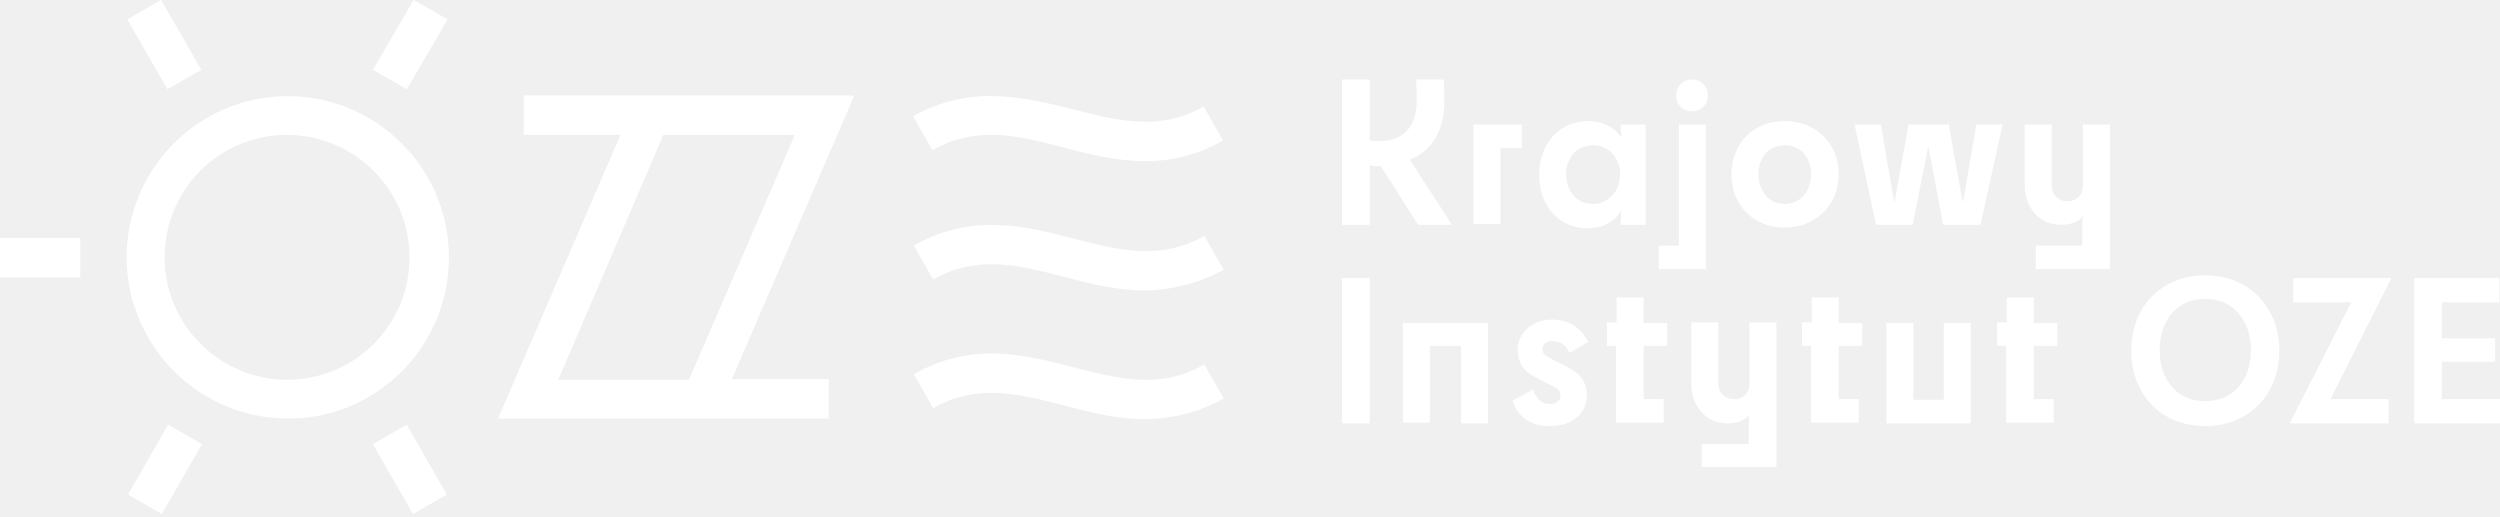
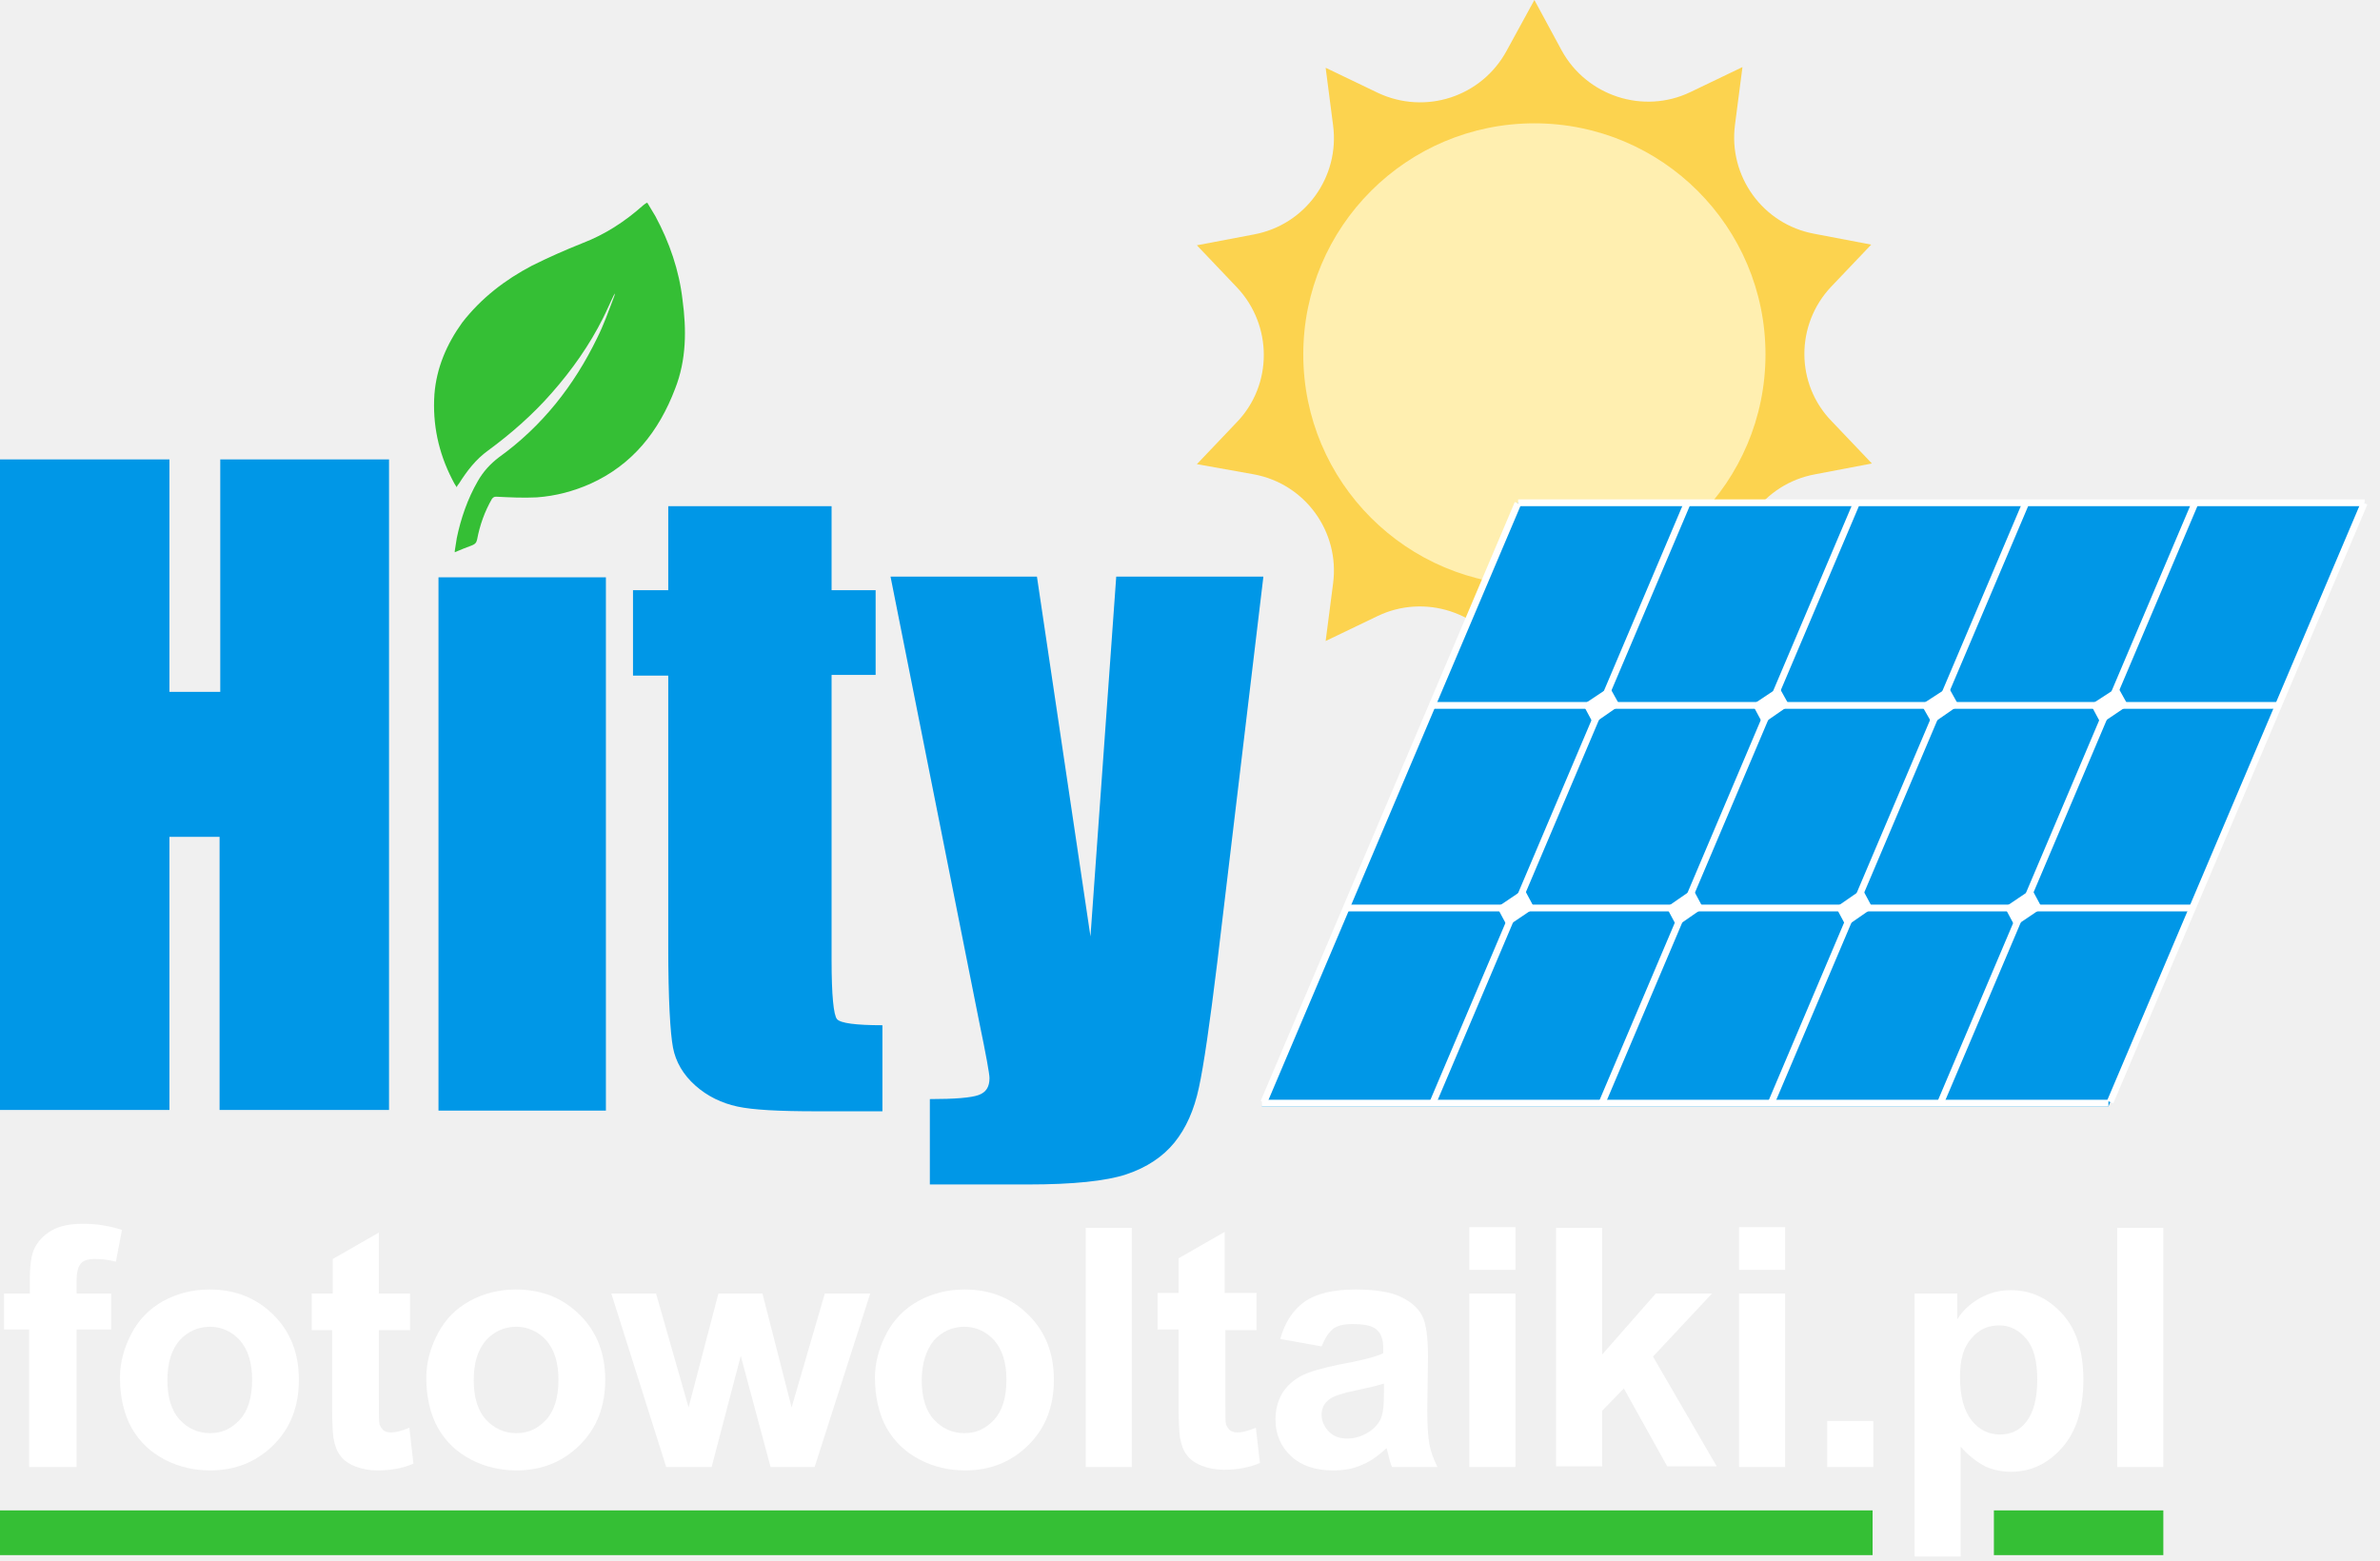
- <svg xmlns="http://www.w3.org/2000/svg" width="300" height="62" viewBox="0 0 300 62" fill="none">
-   <path d="M161.041 9.546H164.361V16.851C164.776 16.934 165.191 16.934 165.606 16.934C168.263 16.934 170.006 15.274 170.006 12.203C170.006 11.372 170.006 10.293 169.923 9.546H173.243C173.326 10.376 173.326 11.372 173.326 12.12C173.326 15.523 171.915 18.096 169.176 19.175L174.24 26.978H170.172L165.689 19.922C165.523 19.922 165.44 19.922 165.274 19.922C164.942 19.922 164.693 19.922 164.361 19.839V26.978H161.041V9.546Z" fill="white" />
-   <path d="M182.623 14.942V17.764H180.05V26.895H176.812V14.942H182.623Z" fill="white" />
-   <path d="M190.592 14.527C192.418 14.527 193.83 15.357 194.494 16.436H194.577C194.577 16.27 194.494 16.021 194.494 15.357V14.942H197.482V26.978H194.494V26.397C194.494 25.899 194.494 25.567 194.577 25.318H194.494C193.83 26.563 192.335 27.393 190.509 27.393C187.106 27.393 184.698 24.737 184.698 21.002C184.698 17.266 187.106 14.527 190.592 14.527ZM194.411 20.919C194.411 18.843 192.999 17.432 191.173 17.432C189.264 17.432 187.936 18.843 187.936 20.919C187.936 22.994 189.264 24.488 191.173 24.488C192.999 24.405 194.411 22.994 194.411 20.919Z" fill="white" />
-   <path d="M199.059 32.291V29.469H201.467V14.942H204.704V32.291H199.059ZM201.135 11.455C201.135 10.376 201.965 9.546 203.044 9.546C204.123 9.546 204.953 10.376 204.953 11.455C204.953 12.534 204.123 13.365 203.044 13.365C201.965 13.365 201.135 12.534 201.135 11.455Z" fill="white" />
-   <path d="M207.776 20.919C207.776 17.183 210.432 14.527 214.167 14.527C217.903 14.527 220.642 17.183 220.642 20.919C220.642 24.571 217.903 27.311 214.167 27.311C210.432 27.311 207.776 24.654 207.776 20.919ZM217.322 20.919C217.322 18.843 216.077 17.432 214.167 17.432C212.258 17.432 211.013 18.843 211.013 20.919C211.013 22.994 212.341 24.488 214.167 24.488C216.077 24.405 217.322 22.994 217.322 20.919Z" fill="white" />
-   <path d="M237.659 26.978H233.177L231.433 17.764H231.35L229.524 26.978H225.125L222.551 14.942H225.706L227.283 24.156H227.366L229.026 14.942H233.841L235.501 24.156H235.584L237.161 14.942H240.316L237.659 26.978Z" fill="white" />
-   <path d="M244.217 29.468H249.861V27.061C249.861 26.563 249.861 26.231 249.944 25.982H249.861C249.612 26.397 248.865 26.978 247.288 26.978C244.798 26.978 242.972 24.986 242.972 22.247V14.942H246.209V22.33C246.209 23.409 247.039 24.156 248.118 24.156C249.197 24.156 249.944 23.409 249.944 22.33V14.942H253.182V32.291H244.3V29.468H244.217Z" fill="white" />
-   <path d="M161.04 33.37H164.361V50.802H161.04V33.37Z" fill="white" />
-   <path d="M178.556 38.766V50.802H175.318V41.505H171.583V50.719H168.345V38.766H178.556Z" fill="white" />
-   <path d="M186.358 43.165L187.853 43.913C189.181 44.577 190.426 45.49 190.426 47.399C190.426 49.557 188.766 51.134 185.943 51.134C183.287 51.134 181.959 49.64 181.544 48.063L183.951 46.735C184.2 47.482 184.781 48.478 186.026 48.478C186.774 48.478 187.272 48.063 187.272 47.399C187.272 46.901 186.94 46.569 185.943 46.154L184.698 45.49C183.37 44.826 182.125 44.079 182.125 41.92C182.125 40.011 183.868 38.351 186.192 38.351C188.6 38.351 189.845 39.596 190.592 41.007L188.351 42.335C187.936 41.505 187.272 40.924 186.275 40.924C185.611 40.924 185.113 41.256 185.113 41.837C185.03 42.418 185.362 42.667 186.358 43.165Z" fill="white" />
-   <path d="M193.996 41.505H192.833V38.683H193.996V35.695H197.233V38.766H200.055V41.505H197.233V47.897H199.64V50.719H193.913V41.505H193.996Z" fill="white" />
-   <path d="M204.206 53.293H209.85V50.885C209.85 50.387 209.85 50.055 209.933 49.806H209.85C209.601 50.221 208.854 50.802 207.277 50.802C204.787 50.802 202.961 48.81 202.961 46.071V38.683H206.198V46.071C206.198 47.15 207.028 47.897 208.107 47.897C209.186 47.897 209.933 47.15 209.933 46.071V38.683H213.171V56.032H204.206V53.293Z" fill="white" />
-   <path d="M217.404 41.505H216.242V38.683H217.404V35.695H220.642V38.766H223.464V41.505H220.642V47.897H223.049V50.719H217.321V41.505H217.404Z" fill="white" />
-   <path d="M226.37 50.719V38.766H229.607V47.98H233.26V38.766H236.497V50.802H226.37V50.719Z" fill="white" />
-   <path d="M240.813 41.505H239.651V38.683H240.813V35.695H244.051V38.766H246.873V41.505H244.051V47.897H246.458V50.719H240.73V41.505H240.813Z" fill="white" />
-   <path d="M255.756 42.086C255.756 36.774 259.408 33.038 264.638 33.038C269.867 33.038 273.52 36.857 273.52 42.086C273.52 47.316 269.867 51.134 264.638 51.134C259.325 51.134 255.756 47.316 255.756 42.086ZM270.116 42.003C270.116 38.434 267.958 35.86 264.638 35.86C261.317 35.86 259.159 38.351 259.159 42.003C259.159 45.656 261.317 48.146 264.638 48.146C267.958 48.146 270.116 45.656 270.116 42.003Z" fill="white" />
-   <path d="M275.18 33.37H286.967L279.663 47.897H286.635V50.802H274.765L282.153 36.276H275.18V33.37Z" fill="white" />
-   <path d="M289.707 33.37H299.917V36.276H293.027V40.592H299.419V43.414H293.027V47.897H300V50.802H289.707V33.37Z" fill="white" />
-   <path d="M53.874 30.88C53.874 20.172 45.158 11.539 34.532 11.539C23.824 11.539 15.191 20.255 15.191 30.88C15.191 41.505 23.907 50.221 34.532 50.221C45.158 50.304 53.874 41.588 53.874 30.88ZM34.449 45.573C26.397 45.573 19.756 39.015 19.756 30.88C19.756 22.745 26.314 16.187 34.449 16.187C42.501 16.187 49.142 22.745 49.142 30.88C49.142 39.015 42.584 45.573 34.449 45.573ZM0 28.556H9.629V33.287H0V28.556ZM20.172 50.968L24.239 53.293L19.424 61.677L15.357 59.352L20.172 50.968ZM48.81 10.708L44.743 8.384L49.64 0L53.708 2.324L48.81 10.708ZM48.81 50.968L53.625 59.352L49.557 61.677L44.743 53.293L48.81 50.968ZM20.088 10.708L15.274 2.324L19.341 0L24.156 8.384L20.088 10.708Z" fill="white" />
-   <path d="M102.518 11.456H62.839V16.187H74.461L59.768 50.221H99.447V45.49H87.825L102.518 11.456ZM66.99 45.573L79.607 16.187H95.379L82.679 45.573H66.99Z" fill="white" />
-   <path d="M137.465 19.342C133.979 19.342 130.658 18.512 127.587 17.681C122.025 16.27 117.211 15.025 111.898 18.014L109.574 13.946C116.547 10.044 123.021 11.705 128.749 13.116C134.311 14.527 139.125 15.772 144.438 12.784L146.762 16.851C143.608 18.678 140.454 19.342 137.465 19.342ZM146.845 32.374L144.521 28.307C139.208 31.295 134.394 30.05 128.832 28.639C123.104 27.145 116.63 25.485 109.657 29.469L111.981 33.536C117.294 30.548 122.108 31.793 127.67 33.204C130.741 34.035 134.062 34.865 137.548 34.865C140.454 34.782 143.608 34.117 146.845 32.374ZM146.845 47.814L144.521 43.747C139.208 46.735 134.394 45.49 128.832 44.079C123.104 42.585 116.63 40.924 109.657 44.909L111.981 48.976C117.294 45.988 122.108 47.233 127.67 48.644C130.741 49.474 134.062 50.305 137.548 50.305C140.454 50.222 143.608 49.641 146.845 47.814Z" fill="white" />
+ <svg xmlns="http://www.w3.org/2000/svg" width="183" height="120" viewBox="0 0 183 120" fill="none">
+   <path d="M0.313 99.481H2.293V98.491C2.293 97.344 2.397 96.51 2.658 95.989C2.918 95.468 3.335 94.999 3.961 94.634C4.586 94.27 5.42 94.113 6.41 94.113C7.4 94.113 8.39 94.27 9.38 94.582L8.911 97.031C8.338 96.875 7.817 96.823 7.296 96.823C6.775 96.823 6.41 96.927 6.201 97.188C5.993 97.448 5.889 97.865 5.889 98.543V99.481H8.546V102.243H5.889V112.821H2.241V102.243H0.313V99.481Z" fill="white" />
+   <path d="M9.224 105.942C9.224 104.796 9.537 103.65 10.11 102.555C10.683 101.461 11.517 100.627 12.559 100.054C13.601 99.481 14.8 99.168 16.103 99.168C18.135 99.168 19.751 99.845 21.053 101.148C22.356 102.451 22.982 104.119 22.982 106.099C22.982 108.131 22.356 109.799 21.053 111.101C19.751 112.404 18.135 113.082 16.155 113.082C14.956 113.082 13.758 112.821 12.664 112.248C11.569 111.675 10.735 110.893 10.11 109.799C9.537 108.756 9.224 107.454 9.224 105.942ZM12.872 106.151C12.872 107.454 13.185 108.496 13.81 109.173C14.435 109.851 15.217 110.216 16.155 110.216C17.093 110.216 17.823 109.851 18.448 109.173C19.073 108.496 19.386 107.454 19.386 106.099C19.386 104.796 19.073 103.806 18.448 103.076C17.823 102.399 17.041 102.034 16.155 102.034C15.217 102.034 14.435 102.399 13.81 103.076C13.185 103.806 12.872 104.796 12.872 106.151Z" fill="white" />
+   <path d="M31.528 99.481V102.295H29.131V107.662C29.131 108.757 29.131 109.382 29.183 109.538C29.235 109.695 29.339 109.851 29.495 110.007C29.652 110.112 29.86 110.164 30.069 110.164C30.381 110.164 30.85 110.059 31.476 109.799L31.788 112.561C30.954 112.926 30.017 113.082 29.026 113.082C28.401 113.082 27.828 112.978 27.307 112.769C26.786 112.561 26.421 112.3 26.16 111.935C25.9 111.623 25.743 111.154 25.639 110.581C25.587 110.164 25.535 109.33 25.535 108.079V102.295H23.972V99.481H25.587V96.823L29.131 94.791V99.481H31.528Z" fill="white" />
+   <path d="M32.778 105.942C32.778 104.796 33.091 103.65 33.664 102.555C34.237 101.461 35.071 100.627 36.114 100.054C37.156 99.481 38.354 99.168 39.657 99.168C41.689 99.168 43.305 99.845 44.608 101.148C45.91 102.451 46.536 104.119 46.536 106.099C46.536 108.131 45.91 109.799 44.608 111.101C43.305 112.404 41.689 113.082 39.709 113.082C38.511 113.082 37.312 112.821 36.218 112.248C35.123 111.675 34.29 110.893 33.664 109.799C33.091 108.756 32.778 107.454 32.778 105.942ZM36.426 106.151C36.426 107.454 36.739 108.496 37.364 109.173C37.989 109.851 38.771 110.216 39.709 110.216C40.647 110.216 41.377 109.851 42.002 109.173C42.627 108.496 42.94 107.454 42.94 106.099C42.94 104.796 42.627 103.806 42.002 103.076C41.377 102.399 40.595 102.034 39.709 102.034C38.771 102.034 37.989 102.399 37.364 103.076C36.739 103.806 36.426 104.796 36.426 106.151Z" fill="white" />
+   <path d="M51.226 112.821L47.005 99.481H50.444L52.946 108.235L55.239 99.481H58.626L60.867 108.235L63.42 99.481H66.912L62.638 112.821H59.251L56.958 104.275L54.717 112.821H51.226Z" fill="white" />
+   <path d="M67.276 105.942C67.276 104.796 67.589 103.65 68.162 102.555C68.735 101.461 69.569 100.627 70.611 100.054C71.653 99.481 72.852 99.168 74.155 99.168C76.187 99.168 77.803 99.845 79.105 101.148C80.408 102.451 81.034 104.119 81.034 106.099C81.034 108.131 80.408 109.799 79.105 111.101C77.803 112.404 76.187 113.082 74.207 113.082C73.008 113.082 71.81 112.821 70.716 112.248C69.621 111.675 68.787 110.893 68.162 109.799C67.589 108.756 67.276 107.454 67.276 105.942ZM70.872 106.151C70.872 107.454 71.184 108.496 71.81 109.173C72.435 109.851 73.217 110.216 74.155 110.216C75.093 110.216 75.822 109.851 76.448 109.173C77.073 108.496 77.386 107.454 77.386 106.099C77.386 104.796 77.073 103.806 76.448 103.076C75.822 102.399 75.041 102.034 74.155 102.034C73.217 102.034 72.435 102.399 71.81 103.076C71.237 103.806 70.872 104.796 70.872 106.151Z" fill="white" />
+   <path d="M83.483 112.821V94.426H87.026V112.821H83.483Z" fill="white" />
+   <path d="M96.615 99.481V102.295H94.218V107.662C94.218 108.757 94.218 109.382 94.27 109.538C94.322 109.695 94.426 109.851 94.583 110.007C94.739 110.111 94.947 110.164 95.156 110.164C95.469 110.164 95.938 110.059 96.563 109.799L96.876 112.509C96.042 112.873 95.104 113.03 94.114 113.03C93.488 113.03 92.915 112.925 92.394 112.717C91.873 112.509 91.508 112.248 91.248 111.883C90.987 111.571 90.831 111.102 90.726 110.528C90.674 110.111 90.622 109.278 90.622 108.027V102.243H89.007V99.429H90.622V96.771L94.166 94.739V99.429H96.615V99.481Z" fill="white" />
+   <path d="M101.618 103.545L98.439 102.972C98.804 101.669 99.429 100.731 100.315 100.106C101.201 99.481 102.504 99.168 104.223 99.168C105.787 99.168 106.985 99.376 107.715 99.741C108.496 100.106 109.018 100.575 109.33 101.148C109.643 101.721 109.799 102.764 109.799 104.327L109.747 108.444C109.747 109.59 109.799 110.476 109.903 111.049C110.008 111.623 110.216 112.196 110.529 112.821H107.037C106.933 112.613 106.829 112.248 106.725 111.779C106.672 111.57 106.62 111.414 106.62 111.362C105.995 111.935 105.37 112.404 104.692 112.665C104.015 112.977 103.285 113.082 102.504 113.082C101.149 113.082 100.054 112.717 99.273 111.987C98.491 111.258 98.074 110.32 98.074 109.173C98.074 108.444 98.23 107.766 98.595 107.141C98.96 106.568 99.481 106.099 100.106 105.786C100.732 105.473 101.67 105.213 102.92 104.952C104.588 104.64 105.734 104.379 106.36 104.066V103.702C106.36 103.024 106.203 102.555 105.839 102.243C105.474 101.93 104.849 101.826 103.963 101.826C103.337 101.826 102.868 101.93 102.504 102.19C102.139 102.503 101.878 102.92 101.618 103.545ZM106.36 106.411C105.891 106.568 105.213 106.724 104.223 106.933C103.233 107.141 102.608 107.349 102.295 107.558C101.826 107.871 101.618 108.287 101.618 108.809C101.618 109.278 101.826 109.747 102.191 110.111C102.556 110.476 103.025 110.632 103.598 110.632C104.223 110.632 104.849 110.424 105.422 110.007C105.839 109.694 106.151 109.278 106.256 108.861C106.36 108.548 106.412 107.975 106.412 107.141V106.411H106.36Z" fill="white" />
+   <path d="M112.978 97.657V94.374H116.522V97.657H112.978ZM112.978 112.821V99.481H116.522V112.821H112.978Z" fill="white" />
+   <path d="M119.648 112.821V94.426H123.192V104.171L127.309 99.481H131.634L127.1 104.327L131.999 112.769H128.194L124.859 106.776L123.192 108.496V112.769H119.648V112.821Z" fill="white" />
+   <path d="M133.718 97.657V94.374H137.262V97.657H133.718ZM133.718 112.821V99.481H137.262V112.821H133.718Z" fill="white" />
+   <path d="M140.493 112.821V109.278H144.036V112.821H140.493Z" fill="white" />
+   <path d="M147.215 99.481H150.498V101.461C150.915 100.784 151.488 100.262 152.218 99.846C152.947 99.429 153.729 99.22 154.615 99.22C156.178 99.22 157.481 99.846 158.575 101.044C159.67 102.243 160.191 103.962 160.191 106.099C160.191 108.34 159.67 110.059 158.575 111.31C157.481 112.561 156.178 113.186 154.615 113.186C153.885 113.186 153.208 113.03 152.635 112.769C152.061 112.457 151.384 111.988 150.759 111.258V119.7H147.215V99.481ZM150.707 105.89C150.707 107.402 151.019 108.496 151.592 109.226C152.166 109.955 152.895 110.32 153.781 110.32C154.615 110.32 155.292 110.007 155.813 109.33C156.335 108.652 156.647 107.61 156.647 106.099C156.647 104.692 156.387 103.65 155.813 102.972C155.24 102.295 154.563 101.93 153.729 101.93C152.843 101.93 152.166 102.243 151.592 102.92C150.967 103.598 150.707 104.588 150.707 105.89Z" fill="white" />
+   <path d="M162.796 112.821V94.426H166.34V112.821H162.796Z" fill="white" />
+   <path d="M140.805 22.043L143.88 18.812L139.502 17.978C135.542 17.249 132.884 13.549 133.405 9.589L133.979 5.159L129.966 7.087C126.37 8.807 121.993 7.4 120.065 3.856L117.98 0L115.844 3.908C113.916 7.452 109.59 8.859 105.943 7.139L101.93 5.211L102.503 9.641C103.024 13.601 100.367 17.301 96.406 18.031L92.029 18.864L95.103 22.095C97.865 25.014 97.865 29.599 95.103 32.465L92.029 35.696L96.406 36.478C100.367 37.208 103.024 40.907 102.503 44.868L101.93 49.297L105.943 47.369C109.538 45.65 113.916 47.057 115.844 50.6L117.98 54.509L120.117 50.6C122.045 47.057 126.37 45.65 130.018 47.369L134.031 49.297L133.457 44.868C132.936 40.907 135.594 37.208 139.554 36.478L143.932 35.644L140.857 32.413C138.043 29.547 138.043 24.961 140.805 22.043Z" fill="#FCD34F" />
+   <path d="M117.98 45.024C127.795 45.024 135.75 37.069 135.75 27.254C135.75 17.44 127.795 9.484 117.98 9.484C108.166 9.484 100.21 17.44 100.21 27.254C100.21 37.069 108.166 45.024 117.98 45.024Z" fill="#FFEFB0" />
+   <path d="M181.817 38.667H116.73L97.032 85.098H162.119L181.817 38.667Z" fill="#0097E7" />
+   <path d="M116.472 38.61L96.936 84.665L97.416 84.868L116.951 38.813L116.472 38.61Z" fill="white" />
+   <path d="M129.491 38.597L109.955 84.652L110.435 84.856L129.971 38.801L129.491 38.597Z" fill="white" />
+   <path d="M142.511 38.584L122.975 84.639L123.455 84.843L142.99 38.788L142.511 38.584Z" fill="white" />
+   <path d="M155.53 38.572L135.994 84.627L136.474 84.83L156.009 38.775L155.53 38.572Z" fill="white" />
+   <path d="M168.529 38.607L148.993 84.662L149.473 84.865L169.009 38.81L168.529 38.607Z" fill="white" />
+   <path d="M181.548 38.594L162.013 84.649L162.492 84.853L182.028 38.798L181.548 38.594Z" fill="white" />
+   <path d="M181.817 38.406H116.73V38.927H181.817V38.406Z" fill="white" />
+   <path d="M175.199 53.987H110.112V54.509H175.199V53.987Z" fill="white" />
+   <path d="M168.633 69.569H103.546V70.09H168.633V69.569Z" fill="white" />
+   <path d="M162.119 84.577H97.032V85.098H162.119V84.577Z" fill="white" />
+   <path d="M122.514 55.655L121.733 54.196L123.765 52.841L124.547 54.248L122.514 55.655Z" fill="white" />
+   <path d="M115.896 71.237L115.114 69.777L117.199 68.37L117.981 69.829L115.896 71.237Z" fill="white" />
+   <path d="M135.542 55.655L134.76 54.196L136.793 52.841L137.575 54.248L135.542 55.655Z" fill="white" />
+   <path d="M128.924 71.237L128.142 69.777L130.175 68.37L130.956 69.829L128.924 71.237Z" fill="white" />
+   <path d="M148.57 55.655L147.736 54.196L149.821 52.841L150.602 54.248L148.57 55.655Z" fill="white" />
+   <path d="M141.952 71.237L141.17 69.777L143.202 68.37L143.984 69.829L141.952 71.237Z" fill="white" />
+   <path d="M161.546 55.655L160.764 54.196L162.848 52.841L163.63 54.248L161.546 55.655Z" fill="white" />
+   <path d="M154.928 71.237L154.146 69.777L156.23 68.37L157.012 69.829L154.928 71.237Z" fill="white" />
+   <path d="M29.912 35.331V85.359H16.884V64.358H13.028V85.359H0V35.331H13.028V53.206H16.936V35.331H29.912ZM46.588 44.399V85.411H33.716V44.399H46.588ZM63.941 38.927V45.389H67.328V51.903H63.941V73.842C63.941 76.552 64.097 78.063 64.358 78.376C64.618 78.688 65.817 78.845 67.849 78.845V85.463H62.794C59.928 85.463 57.896 85.359 56.697 85.098C55.499 84.837 54.404 84.316 53.466 83.483C52.528 82.649 51.955 81.659 51.747 80.564C51.538 79.47 51.382 76.864 51.382 72.8V51.955H48.672V45.389H51.382V38.927H63.941ZM97.136 44.399L93.592 74.05C93.019 78.74 92.55 81.971 92.185 83.639C91.82 85.359 91.195 86.766 90.309 87.86C89.423 88.954 88.173 89.788 86.609 90.309C85.046 90.83 82.492 91.091 79.053 91.091H71.497V84.525C73.425 84.525 74.676 84.421 75.249 84.212C75.822 84.004 76.083 83.587 76.083 82.909C76.083 82.597 75.822 81.138 75.301 78.636L68.474 44.347H79.731L83.847 72.018L85.828 44.347H97.136V44.399Z" fill="#0097E7" />
+   <path d="M143.984 116.156H0V119.596H143.984V116.156Z" fill="#35BF35" />
+   <path d="M166.34 116.156H153.312V119.596H166.34V116.156Z" fill="#35BF35" />
+   <path d="M34.967 42.367C35.019 42.054 35.071 41.689 35.123 41.377C35.436 39.865 35.957 38.354 36.739 36.999C37.156 36.27 37.677 35.696 38.354 35.175C41.689 32.778 44.138 29.651 45.91 26.004C46.431 24.961 46.796 23.919 47.213 22.825C47.265 22.721 47.265 22.669 47.265 22.564C46.952 23.19 46.692 23.815 46.379 24.44C45.337 26.525 43.982 28.453 42.419 30.225C40.96 31.892 39.292 33.351 37.52 34.654C36.582 35.331 35.905 36.217 35.279 37.208C35.227 37.26 35.175 37.312 35.123 37.468C34.967 37.26 34.863 37.051 34.758 36.843C33.716 34.81 33.247 32.622 33.403 30.329C33.56 28.297 34.341 26.473 35.54 24.805C36.999 22.929 38.823 21.522 40.907 20.428C42.158 19.802 43.461 19.229 44.764 18.708C46.535 18.03 48.047 17.04 49.454 15.79C49.506 15.738 49.61 15.685 49.662 15.633C49.662 15.633 49.714 15.633 49.766 15.581C49.975 15.946 50.183 16.259 50.392 16.623C51.486 18.656 52.216 20.792 52.476 23.033C52.789 25.326 52.789 27.671 51.903 29.912C50.652 33.195 48.62 35.748 45.389 37.208C44.086 37.781 42.731 38.146 41.272 38.25C40.23 38.302 39.188 38.25 38.146 38.198C37.989 38.198 37.937 38.25 37.833 38.354C37.26 39.344 36.895 40.386 36.687 41.481C36.634 41.741 36.53 41.846 36.27 41.95C35.853 42.106 35.436 42.262 34.967 42.471C34.967 42.367 34.967 42.367 34.967 42.367Z" fill="#35BF35" />
</svg>
